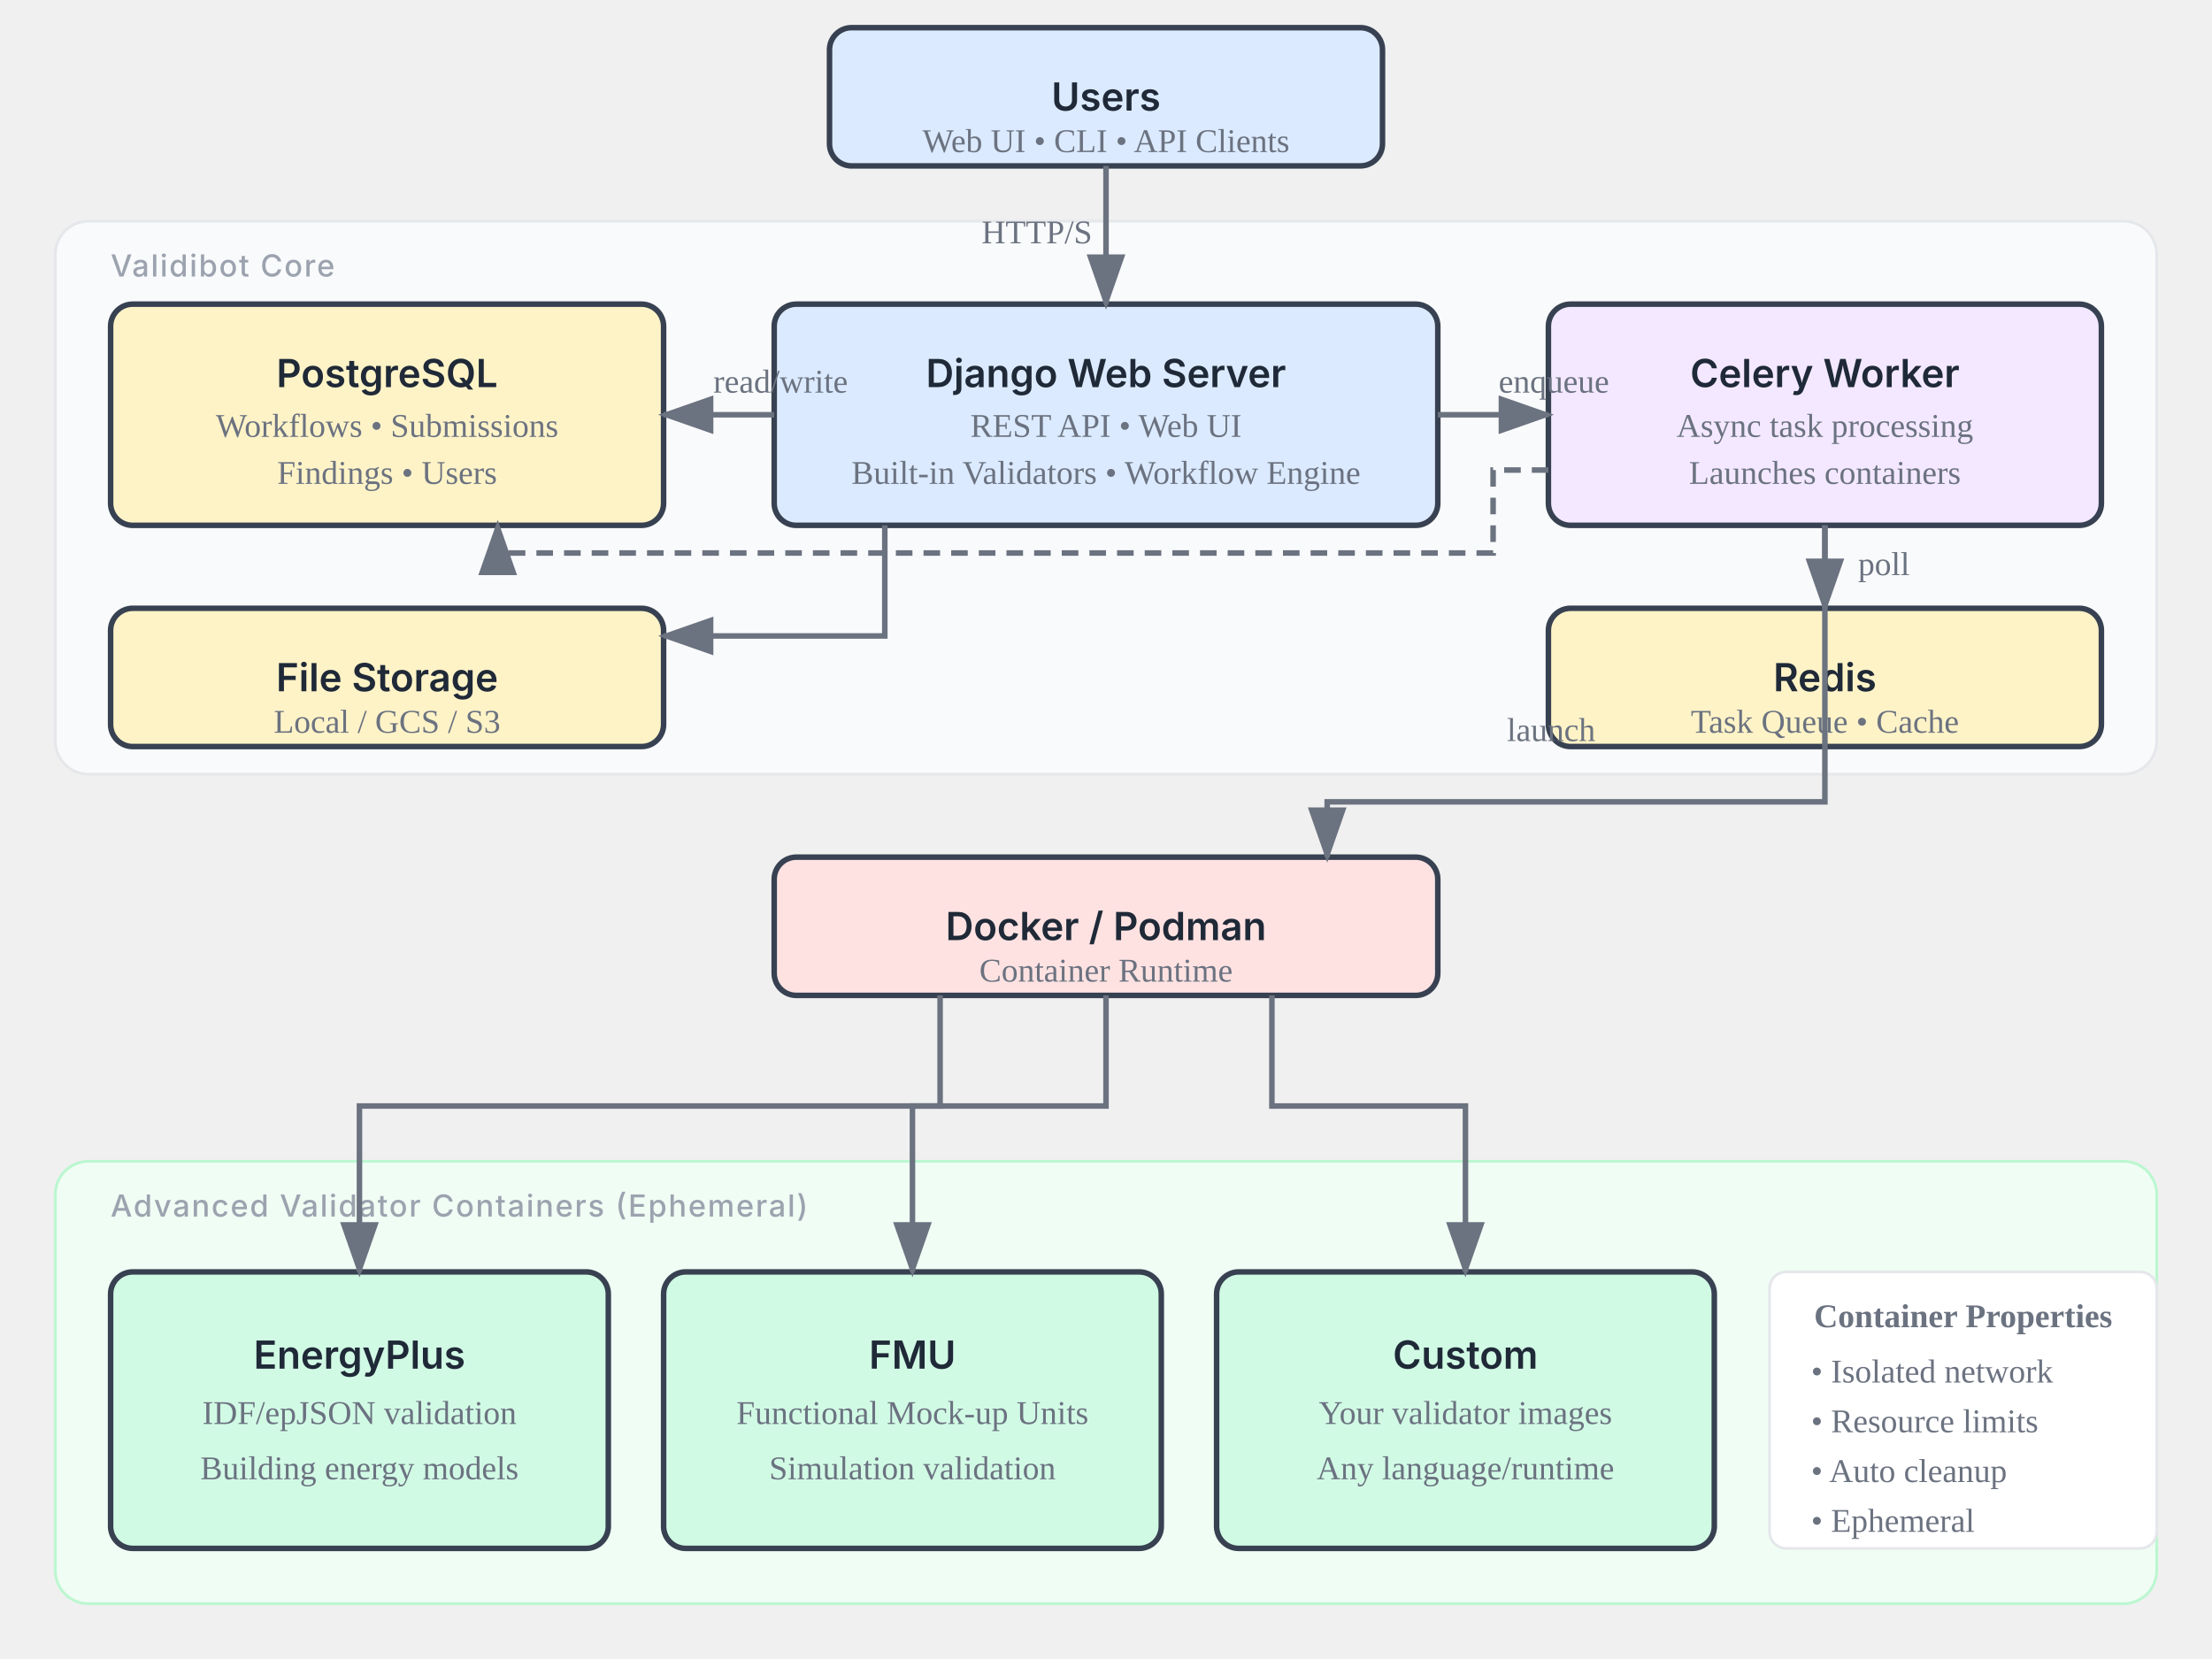
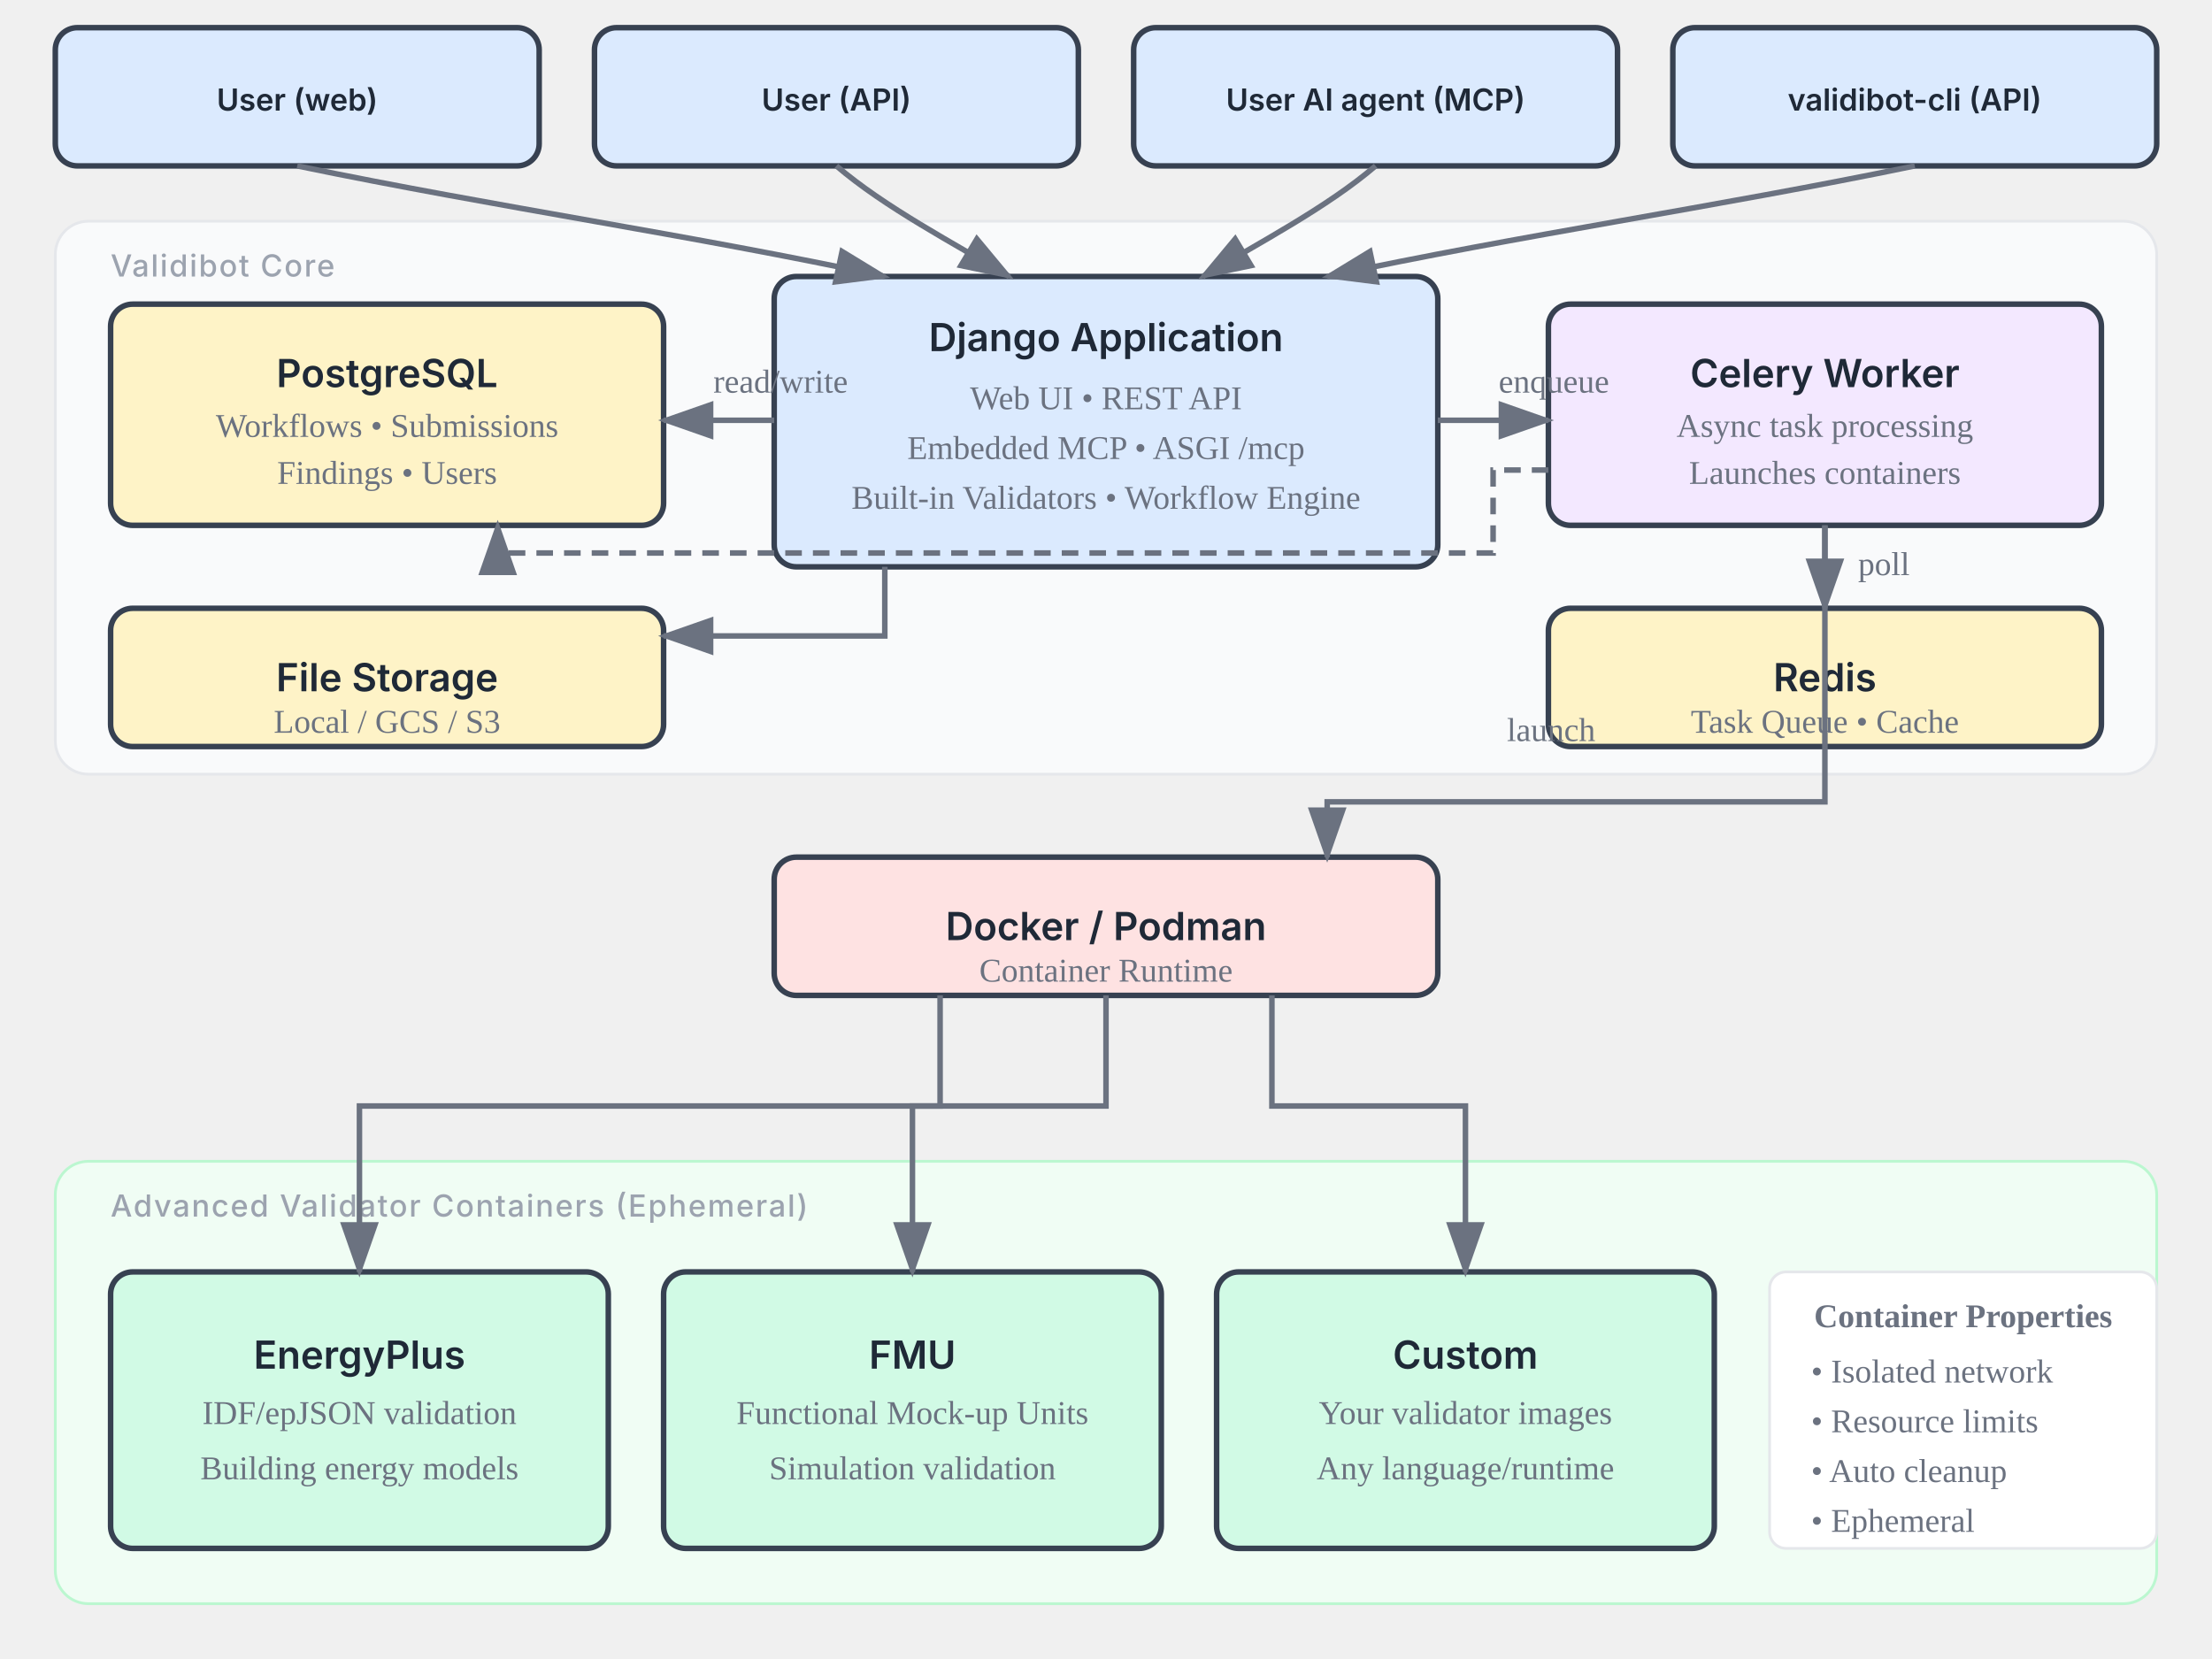
<svg xmlns="http://www.w3.org/2000/svg" viewBox="0 0 800 600">
  <defs>
    <style>
      .box { stroke: #374151; stroke-width: 2; rx: 8; }
      .box-primary { fill: #dbeafe; }
      .box-secondary { fill: #f3e8ff; }
      .box-storage { fill: #fef3c7; }
      .box-container { fill: #d1fae5; }
      .label { font-family: system-ui, -apple-system, sans-serif; font-size: 14px; fill: #1f2937; }
      .label-bold { font-weight: 600; }
      .label-small { font-size: 12px; fill: #6b7280; }
+       .label-source { font-size: 11px; font-weight: 600; }
      .arrow { stroke: #6b7280; stroke-width: 2; fill: none; marker-end: url(#arrowhead); }
      .arrow-dashed { stroke-dasharray: 6,4; }
      .section-label { font-family: system-ui, -apple-system, sans-serif; font-size: 11px; fill: #9ca3af; font-weight: 500; text-transform: uppercase; letter-spacing: 0.05em; }
    </style>
    <marker id="arrowhead" markerWidth="10" markerHeight="7" refX="9" refY="3.5" orient="auto">
      <polygon points="0 0, 10 3.5, 0 7" fill="#6b7280" />
    </marker>
  </defs>
  <rect x="20" y="80" width="760" height="200" fill="#f9fafb" rx="12" stroke="#e5e7eb" stroke-width="1" />
  <text x="40" y="100" class="section-label">Validibot Core</text>
  <rect x="20" y="420" width="760" height="160" fill="#f0fdf4" rx="12" stroke="#bbf7d0" stroke-width="1" />
  <text x="40" y="440" class="section-label">Advanced Validator Containers (Ephemeral)</text>
-   <rect x="300" y="10" width="200" height="50" class="box box-primary" />
-   <text x="400" y="40" class="label label-bold" text-anchor="middle">Users</text>
-   <text x="400" y="55" class="label-small" text-anchor="middle">Web UI • CLI • API Clients</text>
-   <rect x="280" y="110" width="240" height="80" class="box box-primary" />
-   <text x="400" y="140" class="label label-bold" text-anchor="middle">Django Web Server</text>
-   <text x="400" y="158" class="label-small" text-anchor="middle">REST API • Web UI</text>
-   <text x="400" y="175" class="label-small" text-anchor="middle">Built-in Validators • Workflow Engine</text>
+   <rect x="20" y="10" width="175" height="50" class="box box-primary" />
+   <text x="107.5" y="40" class="label label-source" text-anchor="middle">User (web)</text>
+   <rect x="215" y="10" width="175" height="50" class="box box-primary" />
+   <text x="302.5" y="40" class="label label-source" text-anchor="middle">User (API)</text>
+   <rect x="410" y="10" width="175" height="50" class="box box-primary" />
+   <text x="497.5" y="40" class="label label-source" text-anchor="middle">User AI agent (MCP)</text>
+   <rect x="605" y="10" width="175" height="50" class="box box-primary" />
+   <text x="692.5" y="40" class="label label-source" text-anchor="middle">validibot-cli (API)</text>
+   <rect x="280" y="100" width="240" height="105" class="box box-primary" />
+   <text x="400" y="127" class="label label-bold" text-anchor="middle">Django Application</text>
+   <text x="400" y="148" class="label-small" text-anchor="middle">Web UI • REST API</text>
+   <text x="400" y="166" class="label-small" text-anchor="middle">Embedded MCP • ASGI /mcp</text>
+   <text x="400" y="184" class="label-small" text-anchor="middle">Built-in Validators • Workflow Engine</text>
  <rect x="560" y="110" width="200" height="80" class="box box-secondary" />
  <text x="660" y="140" class="label label-bold" text-anchor="middle">Celery Worker</text>
  <text x="660" y="158" class="label-small" text-anchor="middle">Async task processing</text>
  <text x="660" y="175" class="label-small" text-anchor="middle">Launches containers</text>
  <rect x="560" y="220" width="200" height="50" class="box box-storage" />
  <text x="660" y="250" class="label label-bold" text-anchor="middle">Redis</text>
  <text x="660" y="265" class="label-small" text-anchor="middle">Task Queue • Cache</text>
  <rect x="40" y="110" width="200" height="80" class="box box-storage" />
  <text x="140" y="140" class="label label-bold" text-anchor="middle">PostgreSQL</text>
  <text x="140" y="158" class="label-small" text-anchor="middle">Workflows • Submissions</text>
  <text x="140" y="175" class="label-small" text-anchor="middle">Findings • Users</text>
  <rect x="40" y="220" width="200" height="50" class="box box-storage" />
  <text x="140" y="250" class="label label-bold" text-anchor="middle">File Storage</text>
  <text x="140" y="265" class="label-small" text-anchor="middle">Local / GCS / S3</text>
  <rect x="280" y="310" width="240" height="50" class="box" style="fill: #fee2e2;" />
  <text x="400" y="340" class="label label-bold" text-anchor="middle">Docker / Podman</text>
  <text x="400" y="355" class="label-small" text-anchor="middle">Container Runtime</text>
  <rect x="40" y="460" width="180" height="100" class="box box-container" />
  <text x="130" y="495" class="label label-bold" text-anchor="middle">EnergyPlus</text>
  <text x="130" y="515" class="label-small" text-anchor="middle">IDF/epJSON validation</text>
  <text x="130" y="535" class="label-small" text-anchor="middle">Building energy models</text>
  <rect x="240" y="460" width="180" height="100" class="box box-container" />
  <text x="330" y="495" class="label label-bold" text-anchor="middle">FMU</text>
  <text x="330" y="515" class="label-small" text-anchor="middle">Functional Mock-up Units</text>
  <text x="330" y="535" class="label-small" text-anchor="middle">Simulation validation</text>
  <rect x="440" y="460" width="180" height="100" class="box box-container" />
  <text x="530" y="495" class="label label-bold" text-anchor="middle">Custom</text>
  <text x="530" y="515" class="label-small" text-anchor="middle">Your validator images</text>
  <text x="530" y="535" class="label-small" text-anchor="middle">Any language/runtime</text>
  <rect x="640" y="460" width="140" height="100" fill="white" stroke="#e5e7eb" rx="6" />
  <text x="710" y="480" class="label-small" text-anchor="middle" style="font-weight: 600;">Container Properties</text>
  <text x="655" y="500" class="label-small">• Isolated network</text>
  <text x="655" y="518" class="label-small">• Resource limits</text>
  <text x="655" y="536" class="label-small">• Auto cleanup</text>
  <text x="655" y="554" class="label-small">• Ephemeral</text>
-   <path d="M400 60 L400 110" class="arrow" />
-   <path d="M280 150 L240 150" class="arrow" />
-   <path d="M520 150 L560 150" class="arrow" />
+   <path d="M107.5 60 C180 75 250 85 320 100" class="arrow" />
+   <path d="M302.5 60 C320 75 345 88 365 100" class="arrow" />
+   <path d="M497.5 60 C480 75 455 88 435 100" class="arrow" />
+   <path d="M692.5 60 C620 75 550 85 480 100" class="arrow" />
+   <path d="M280 152 L240 152" class="arrow" />
+   <path d="M520 152 L560 152" class="arrow" />
  <path d="M660 190 L660 220" class="arrow" />
-   <path d="M320 190 L320 230 L240 230 L240 230" class="arrow" />
+   <path d="M320 205 L320 230 L240 230" class="arrow" />
  <path d="M560 170 L540 170 L540 200 L180 200 L180 190" class="arrow arrow-dashed" />
  <path d="M660 190 L660 290 L480 290 L480 310" class="arrow" />
  <path d="M340 360 L340 400 L130 400 L130 460" class="arrow" />
  <path d="M400 360 L400 400 L330 400 L330 460" class="arrow" />
  <path d="M460 360 L460 400 L530 400 L530 460" class="arrow" />
-   <text x="395" y="88" class="label-small" text-anchor="end">HTTP/S</text>
  <text x="258" y="142" class="label-small">read/write</text>
  <text x="542" y="142" class="label-small">enqueue</text>
  <text x="672" y="208" class="label-small">poll</text>
  <text x="545" y="268" class="label-small">launch</text>
</svg>
